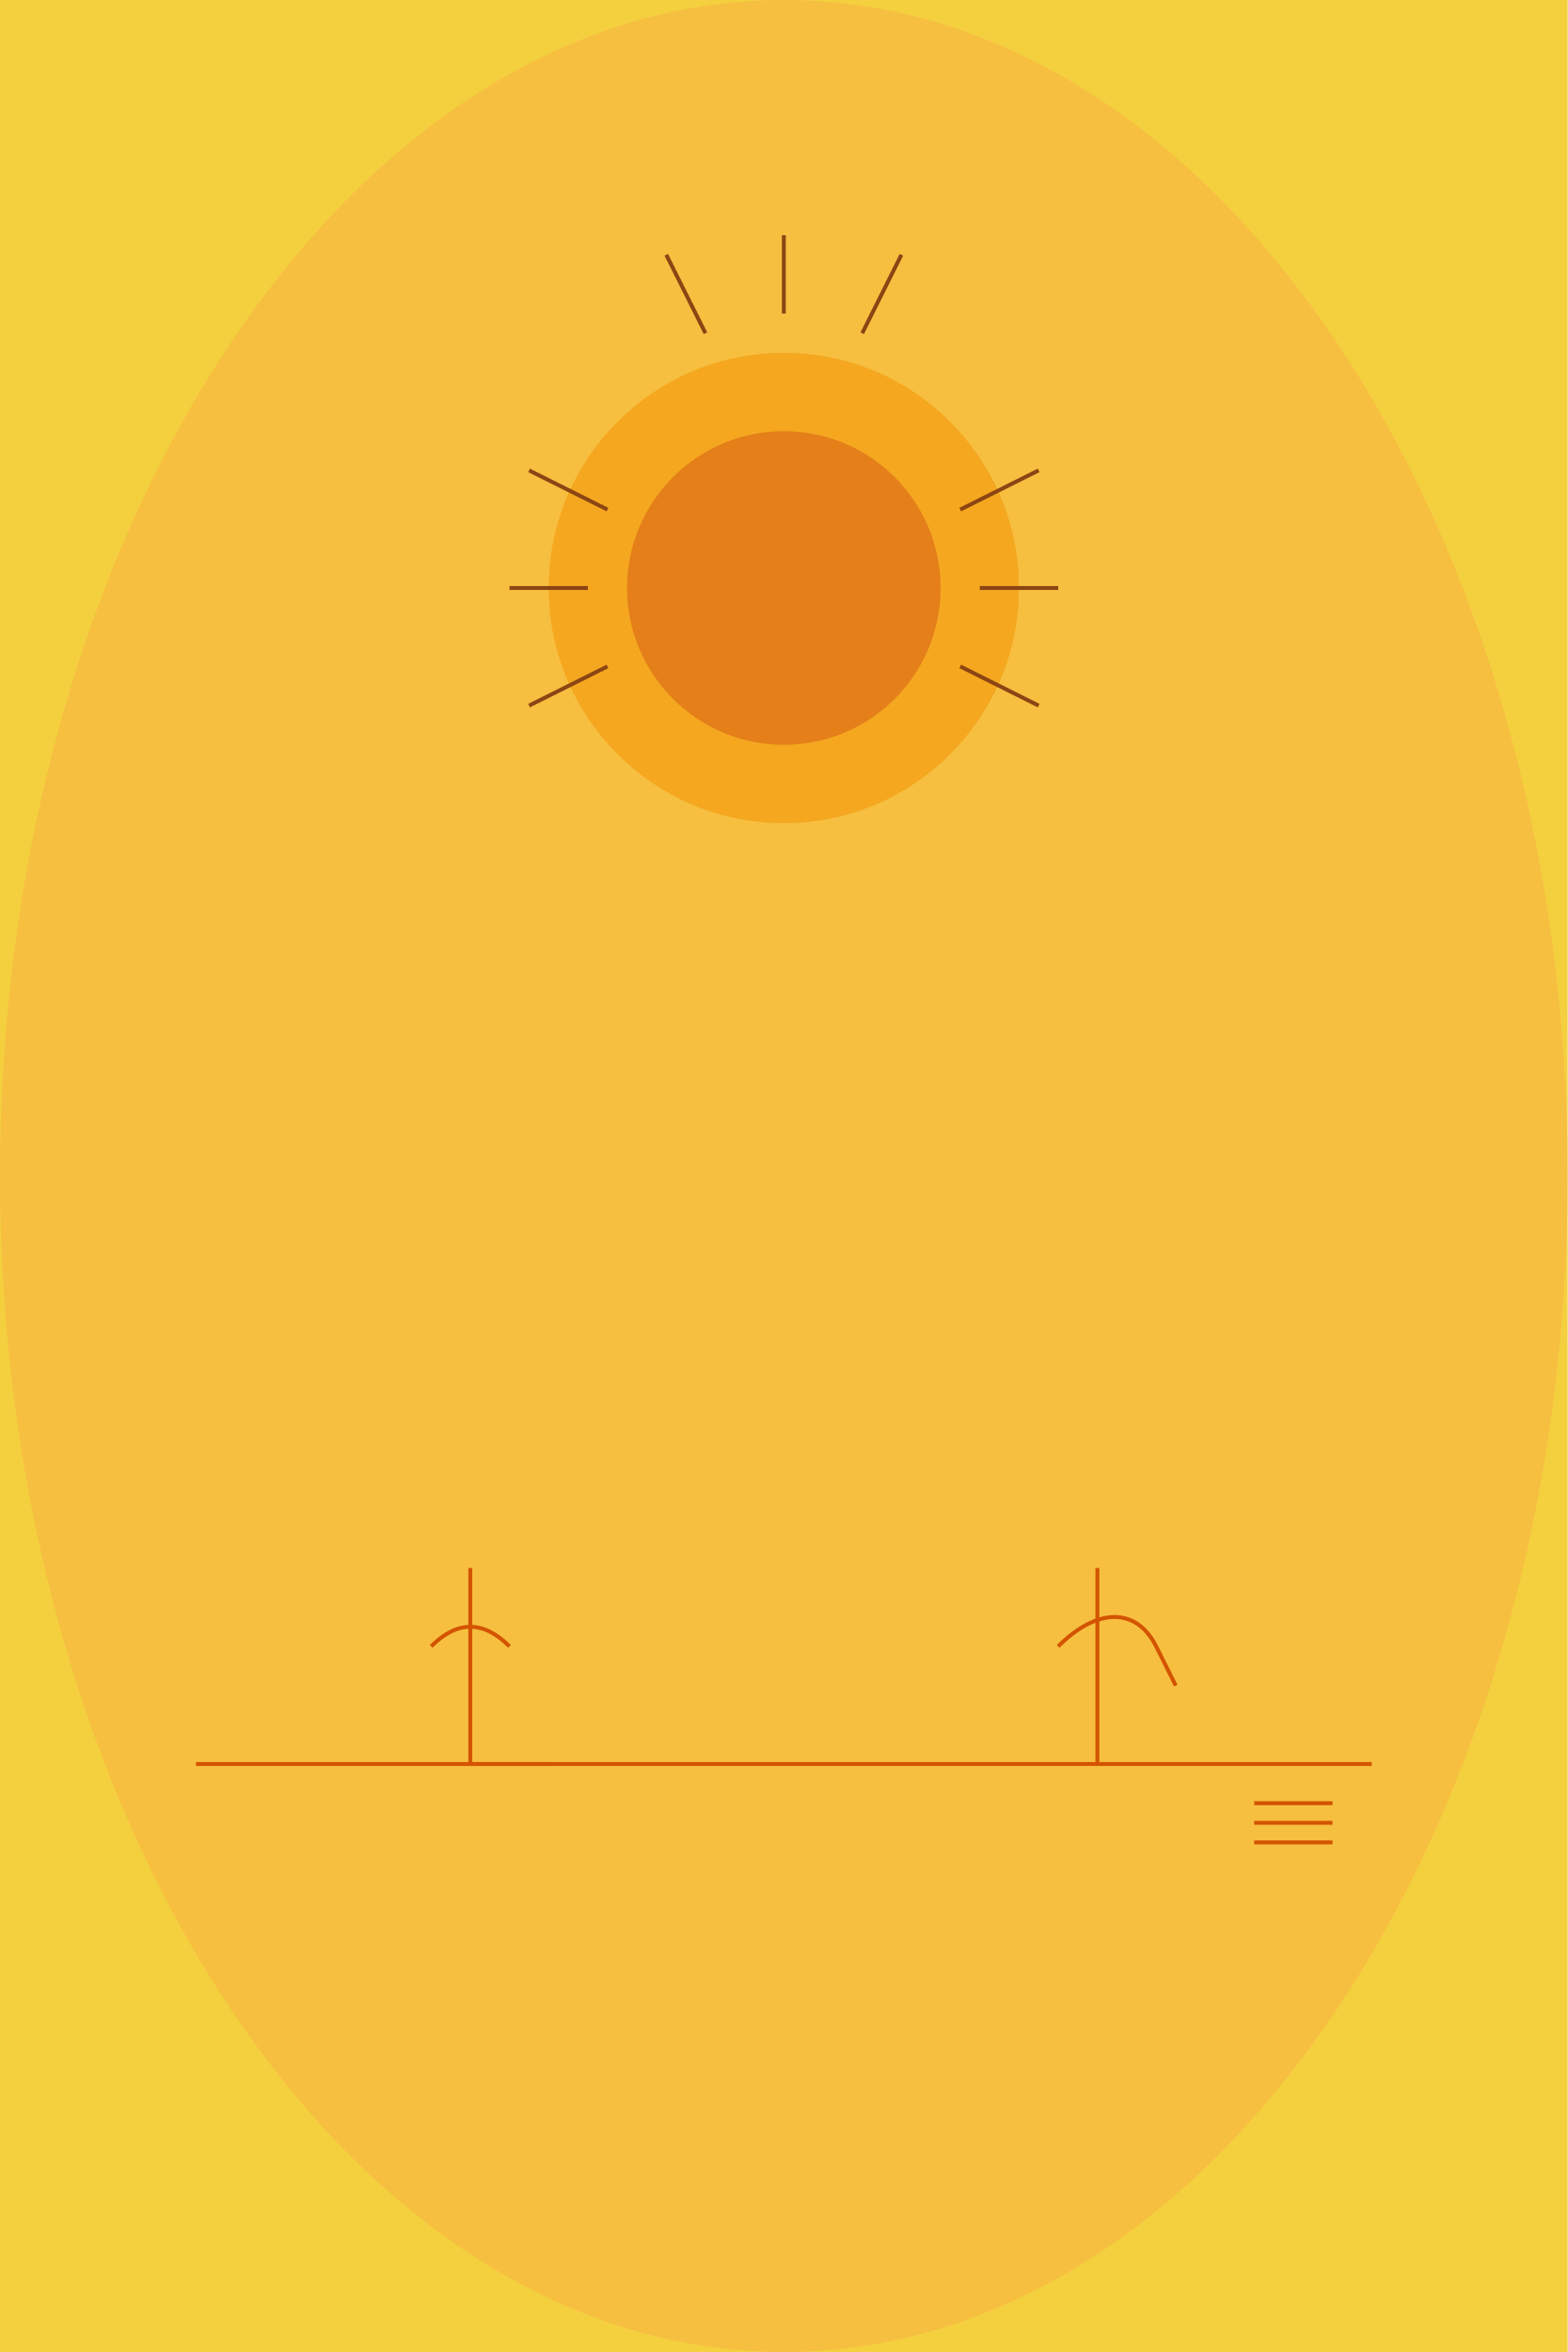
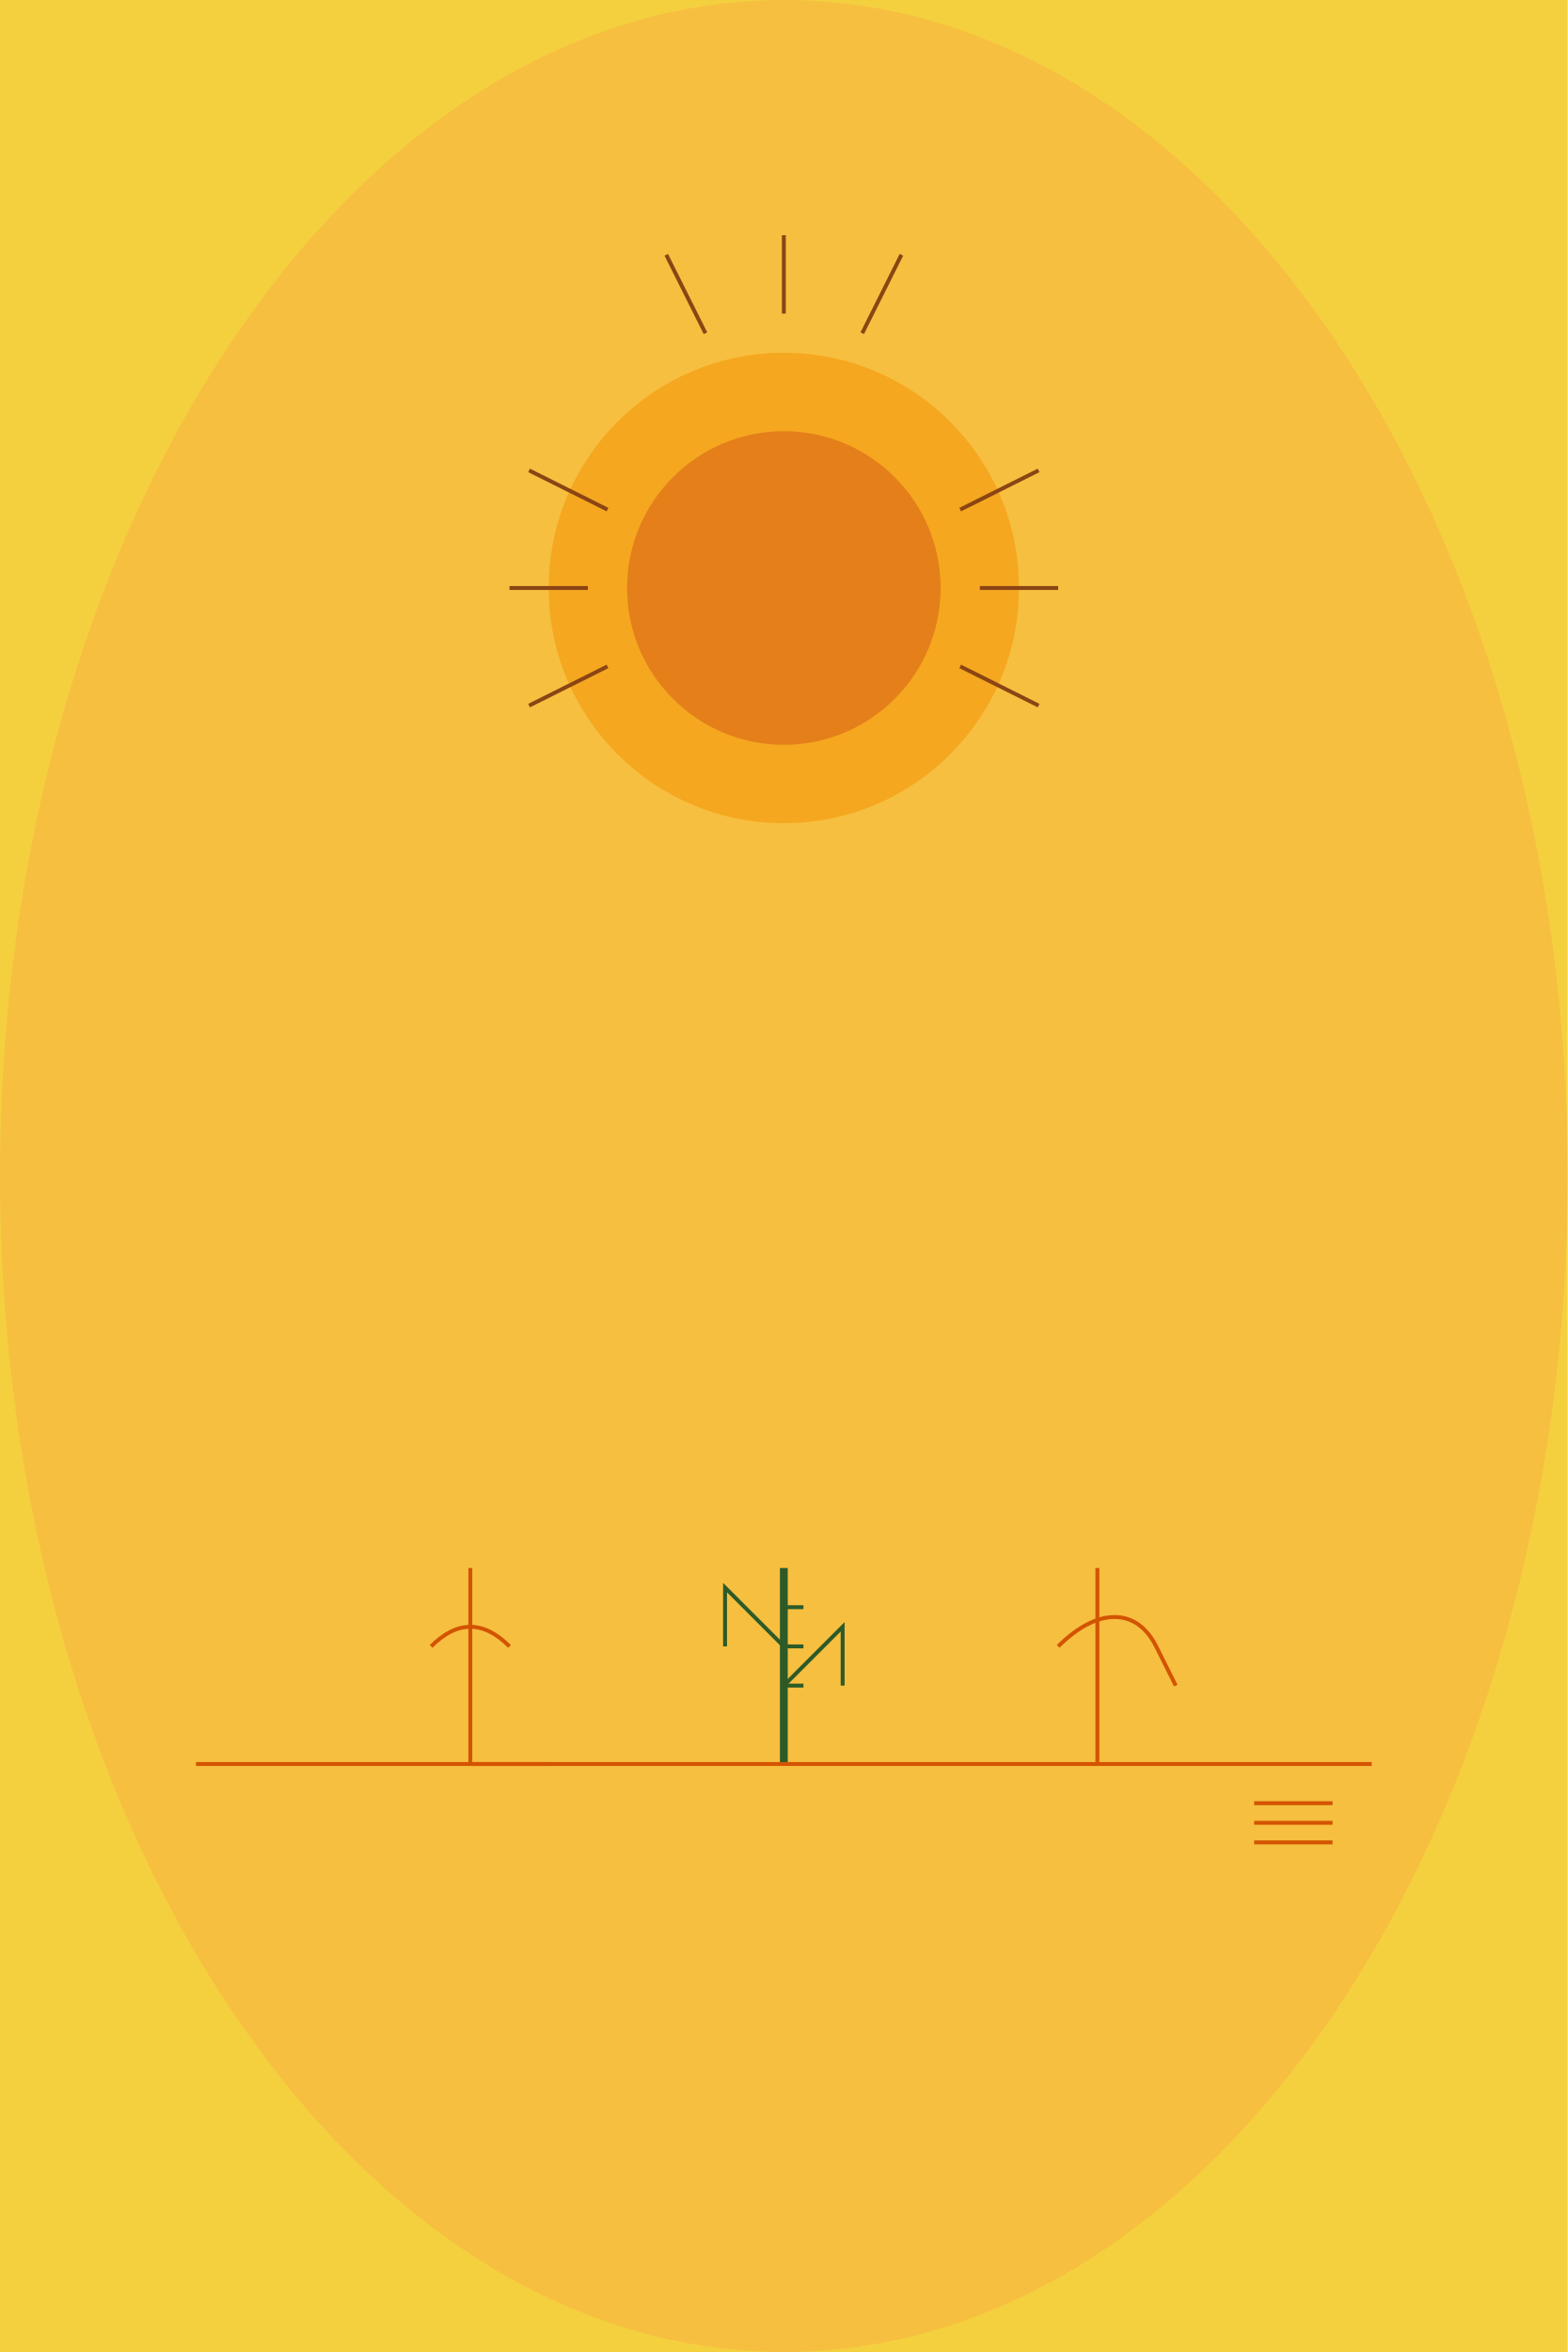
<svg xmlns="http://www.w3.org/2000/svg" viewBox="0 0 400 600">
  <rect width="400" height="600" fill="#f4d03f" />
  <ellipse cx="200" cy="300" rx="200" ry="300" fill="#ff9642" opacity="0.3" />
  <circle cx="200" cy="150" r="40" fill="#c0392b" />
  <circle cx="200" cy="150" r="60" fill="#f39c12" opacity="0.7" />
  <g stroke="#8b4513" stroke-width="1">
    <line x1="200" y1="80" x2="200" y2="60" />
    <line x1="180" y1="85" x2="170" y2="65" />
    <line x1="220" y1="85" x2="230" y2="65" />
    <line x1="250" y1="150" x2="270" y2="150" />
    <line x1="245" y1="130" x2="265" y2="120" />
    <line x1="245" y1="170" x2="265" y2="180" />
    <line x1="150" y1="150" x2="130" y2="150" />
    <line x1="155" y1="130" x2="135" y2="120" />
    <line x1="155" y1="170" x2="135" y2="180" />
  </g>
+   <g stroke="#2d5a27" stroke-width="1">
+     <path d="M200 400 L200 450" stroke="#2d5a27" stroke-width="2" />
+     <path d="M200 420 L185 405 L185 420" fill="none" />
+     <path d="M200 430 L215 415 L215 430" fill="none" />
+     <line x1="200" y1="410" x2="205" y2="410" />
+     <line x1="200" y1="420" x2="205" y2="420" />
+     <line x1="200" y1="430" x2="205" y2="430" />
+   </g>
  <g stroke="#d35400" stroke-width="1" fill="none">
    <path d="M120 400 L120 450 M110 420 Q120 410 130 420 M120 450 L140 450" />
    <line x1="50" y1="450" x2="350" y2="450" />
    <path d="M280 400 L280 450 M270 420 C280 410 290 410 295 420 L300 430" />
    <line x1="320" y1="460" x2="340" y2="460" />
    <line x1="320" y1="465" x2="340" y2="465" />
    <line x1="320" y1="470" x2="340" y2="470" />
  </g>
</svg>
